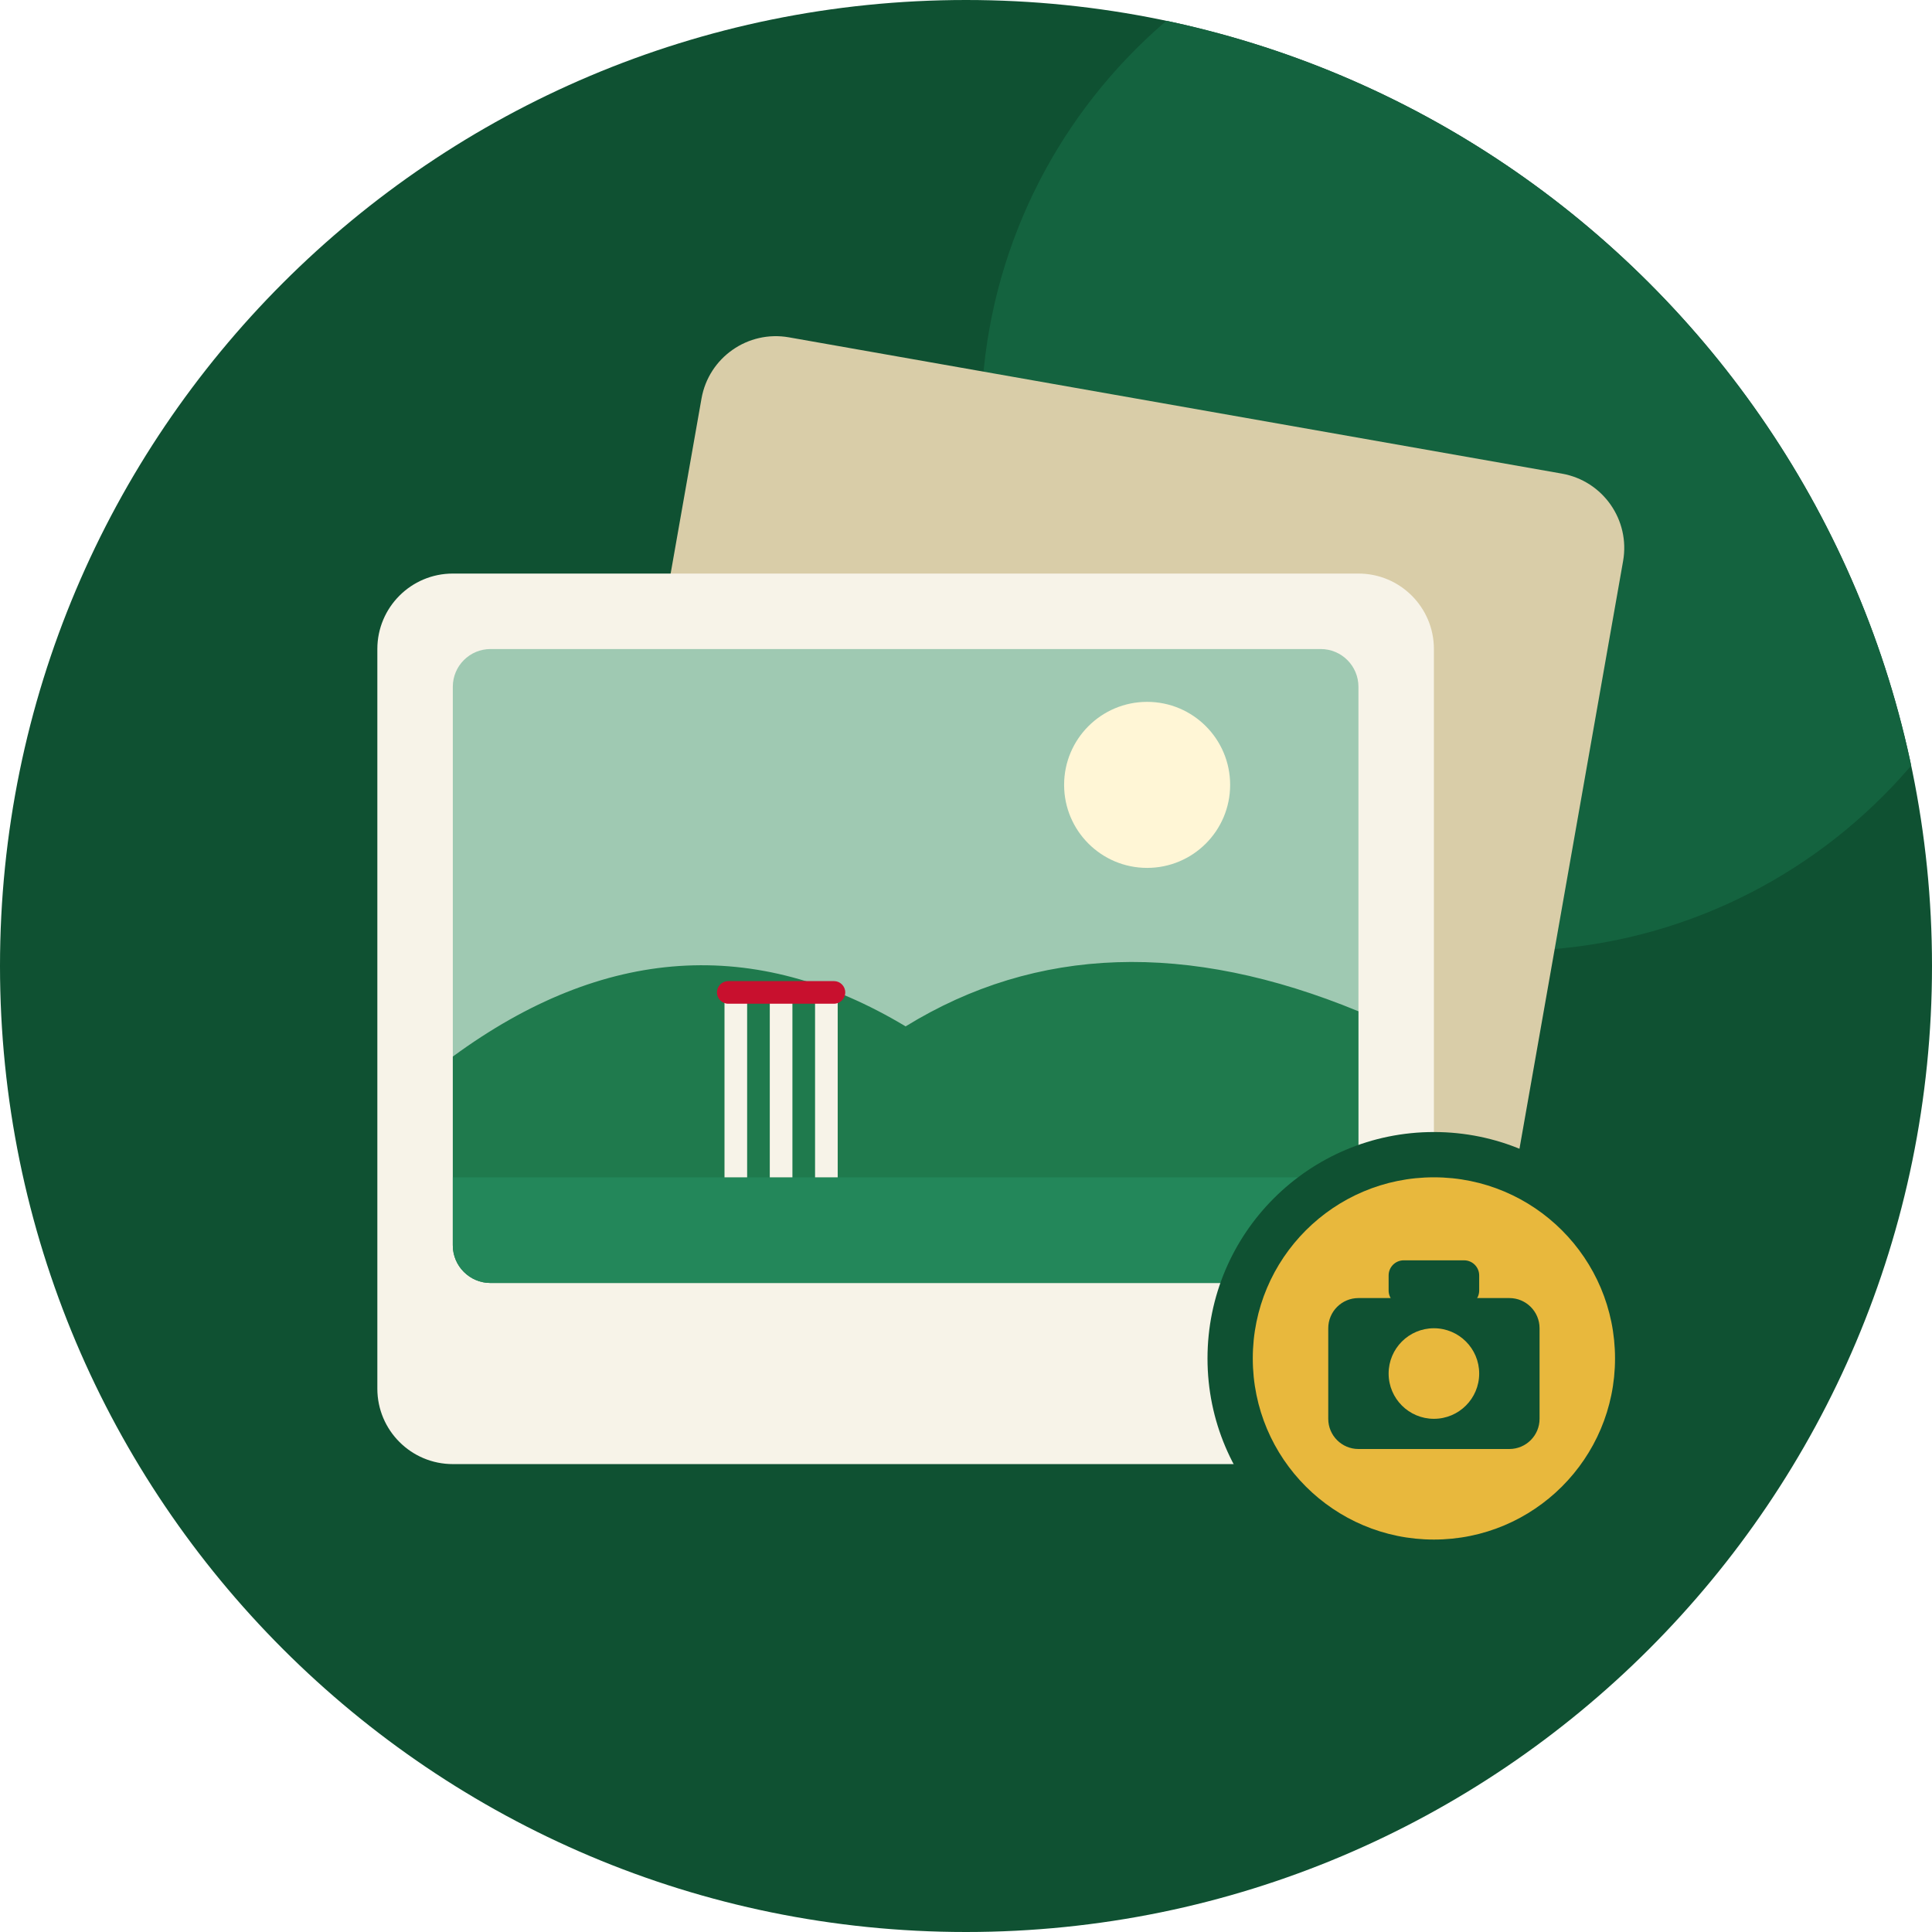
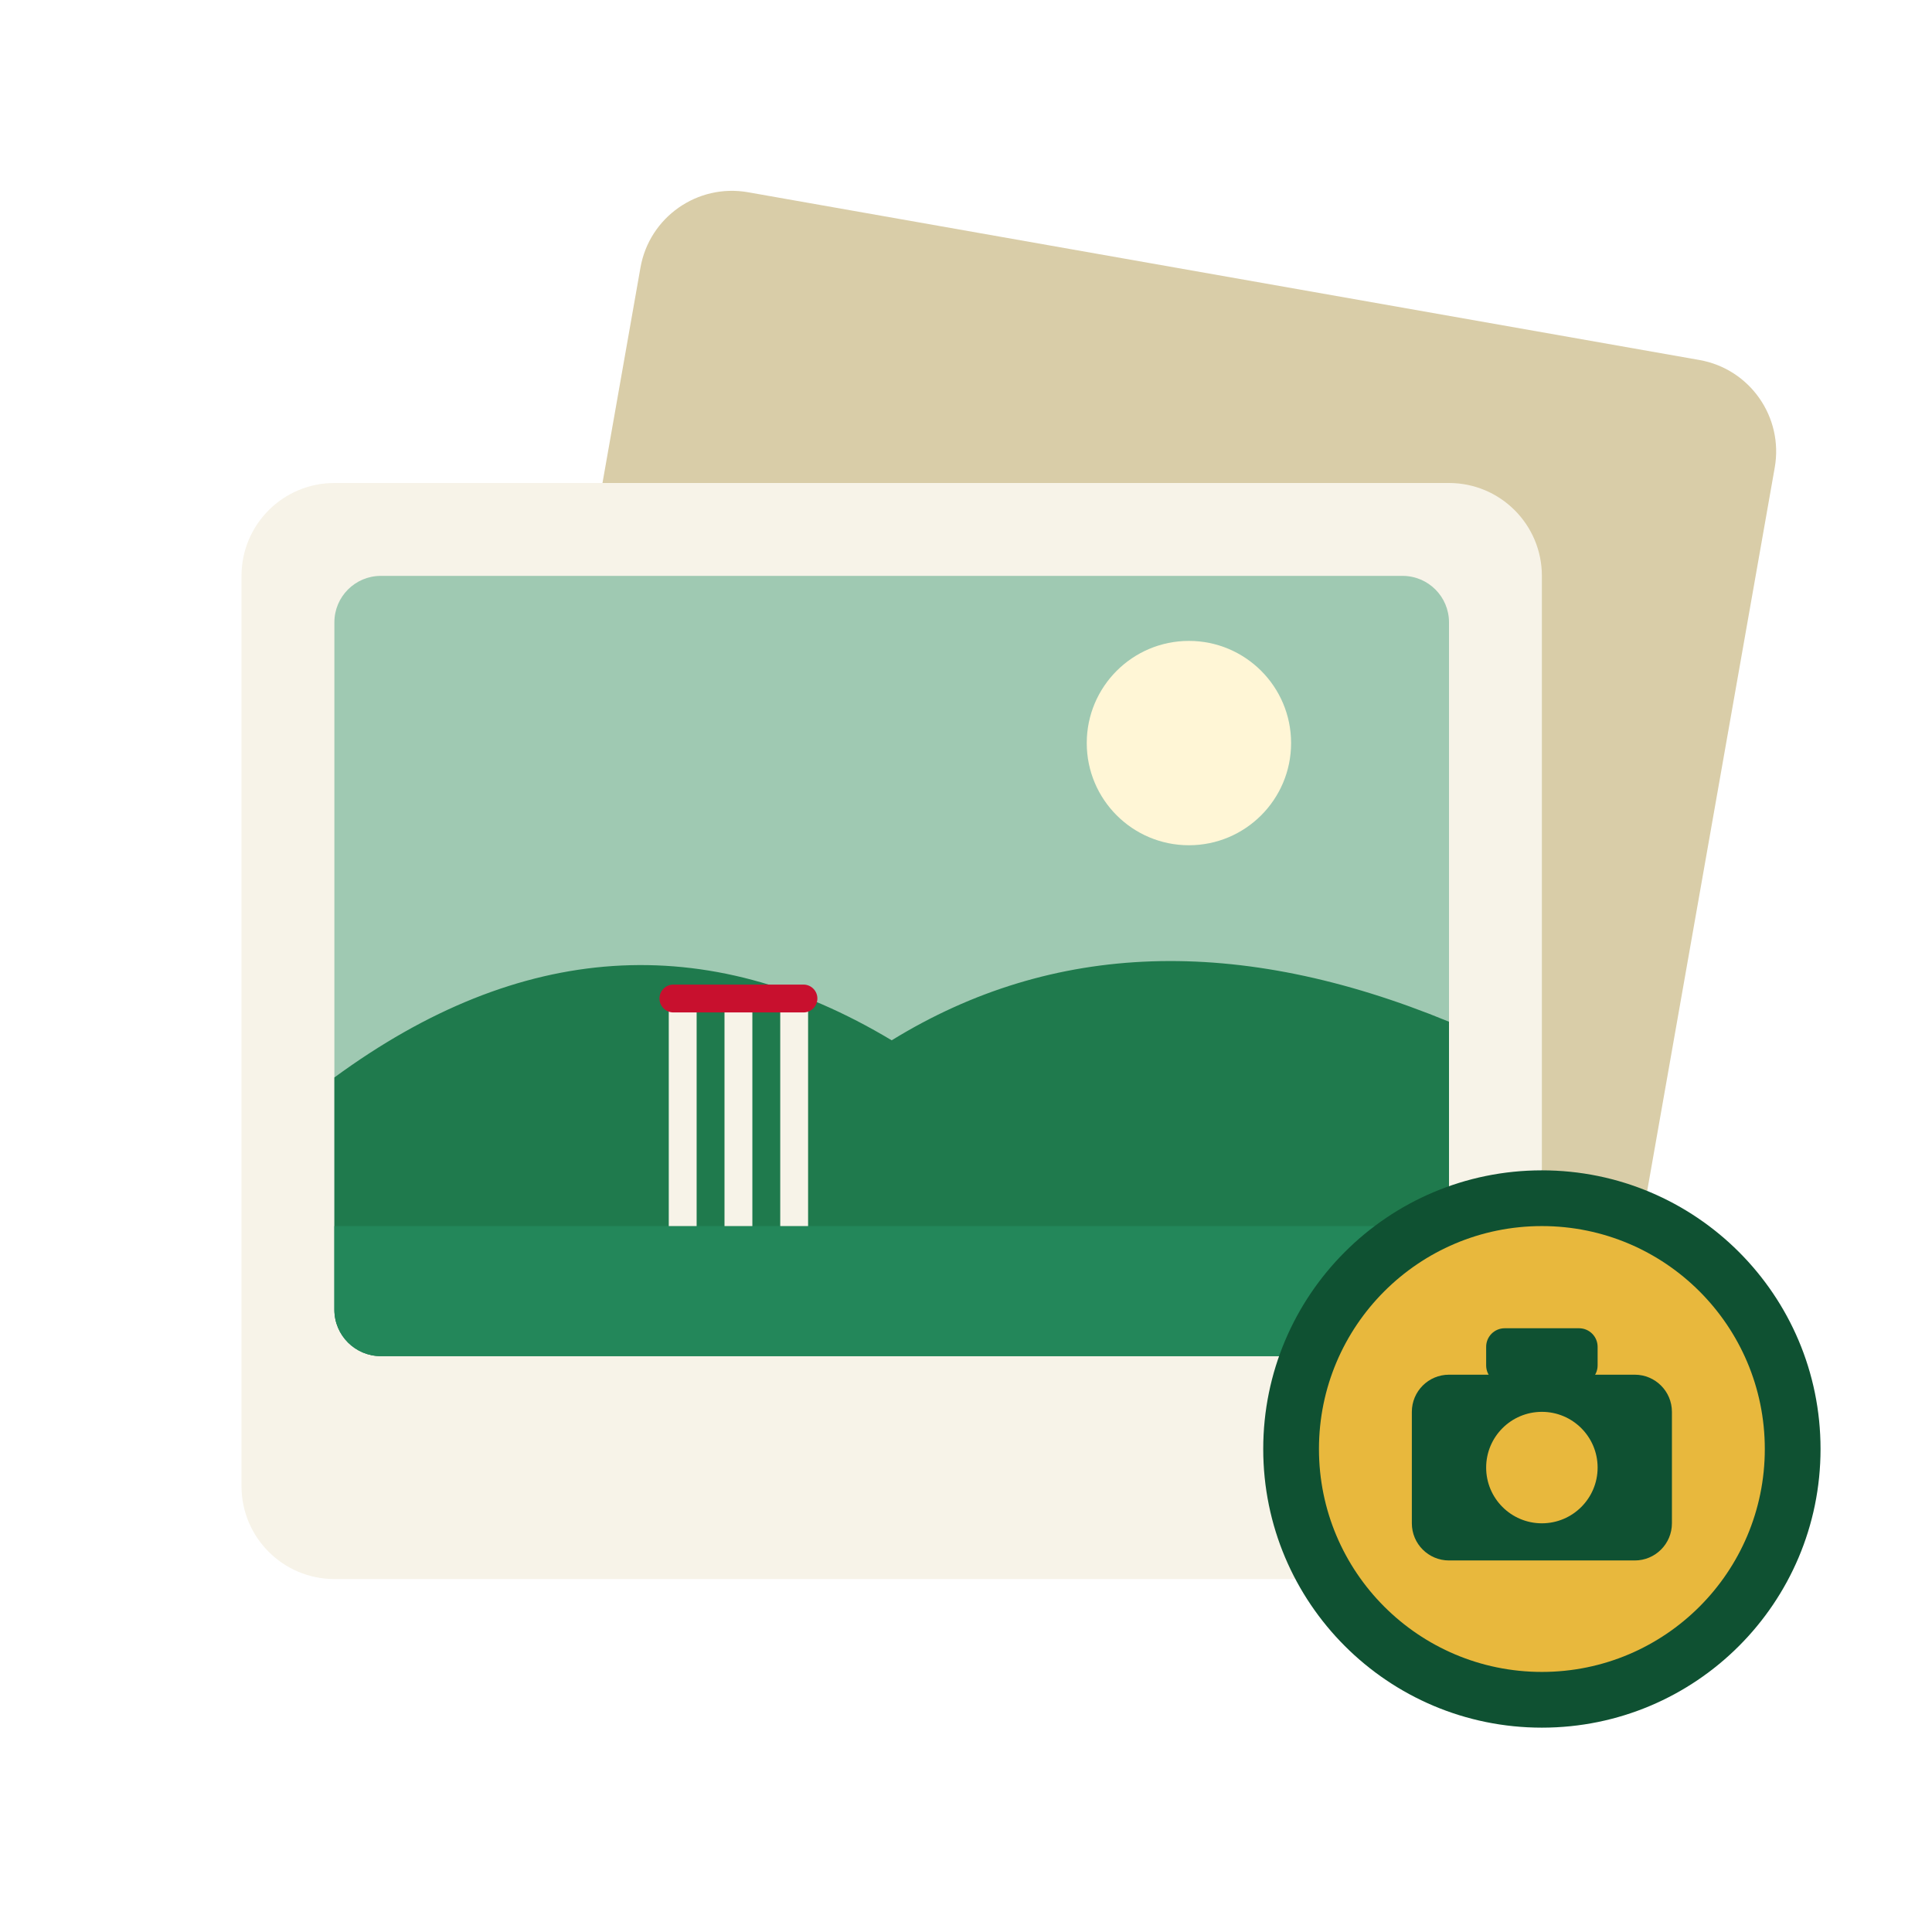
- <svg xmlns="http://www.w3.org/2000/svg" viewBox="0 0 256 256">
+ <svg xmlns="http://www.w3.org/2000/svg" viewBox="24 24 208 208">
  <defs>
    <clipPath id="c">
      <circle cx="128" cy="128" r="128" />
    </clipPath>
  </defs>
  <g clip-path="url(#c)">
-     <rect width="256" height="256" fill="#0F5132" />
-     <circle cx="200" cy="56" r="70" fill="#14633F" />
    <g transform="rotate(10 140 120)">
      <rect x="82" y="52" width="124" height="104" rx="10" fill="#D9CDA8" />
    </g>
    <rect x="50" y="76" width="140" height="118" rx="10" fill="#F7F3E8" />
    <clipPath id="ph">
      <rect x="60" y="86" width="120" height="84" rx="5" />
    </clipPath>
    <g clip-path="url(#ph)">
      <rect x="60" y="86" width="120" height="84" fill="#9FC9B2" />
      <circle cx="152" cy="104" r="11" fill="#FFF6D6" />
      <path d="M60 140 Q90 118 120 136 Q146 120 180 134 V170 H60 Z" fill="#1F7A4D" />
      <path d="M60 156 H180 V170 H60 Z" fill="#23875A" />
      <g fill="#F7F3E8">
        <rect x="96" y="132" width="3" height="24" />
        <rect x="102" y="132" width="3" height="24" />
        <rect x="108" y="132" width="3" height="24" />
      </g>
      <rect x="95" y="130" width="17" height="3" rx="1.5" fill="#C8102E" />
    </g>
    <circle cx="190" cy="180" r="30" fill="#0F5132" />
    <circle cx="190" cy="180" r="24" fill="#E8B83D" />
    <rect x="176" y="172" width="28" height="20" rx="4" fill="#0F5132" />
    <rect x="184" y="167" width="12" height="6" rx="2" fill="#0F5132" />
    <circle cx="190" cy="182" r="6" fill="#E8B83D" />
  </g>
</svg>
